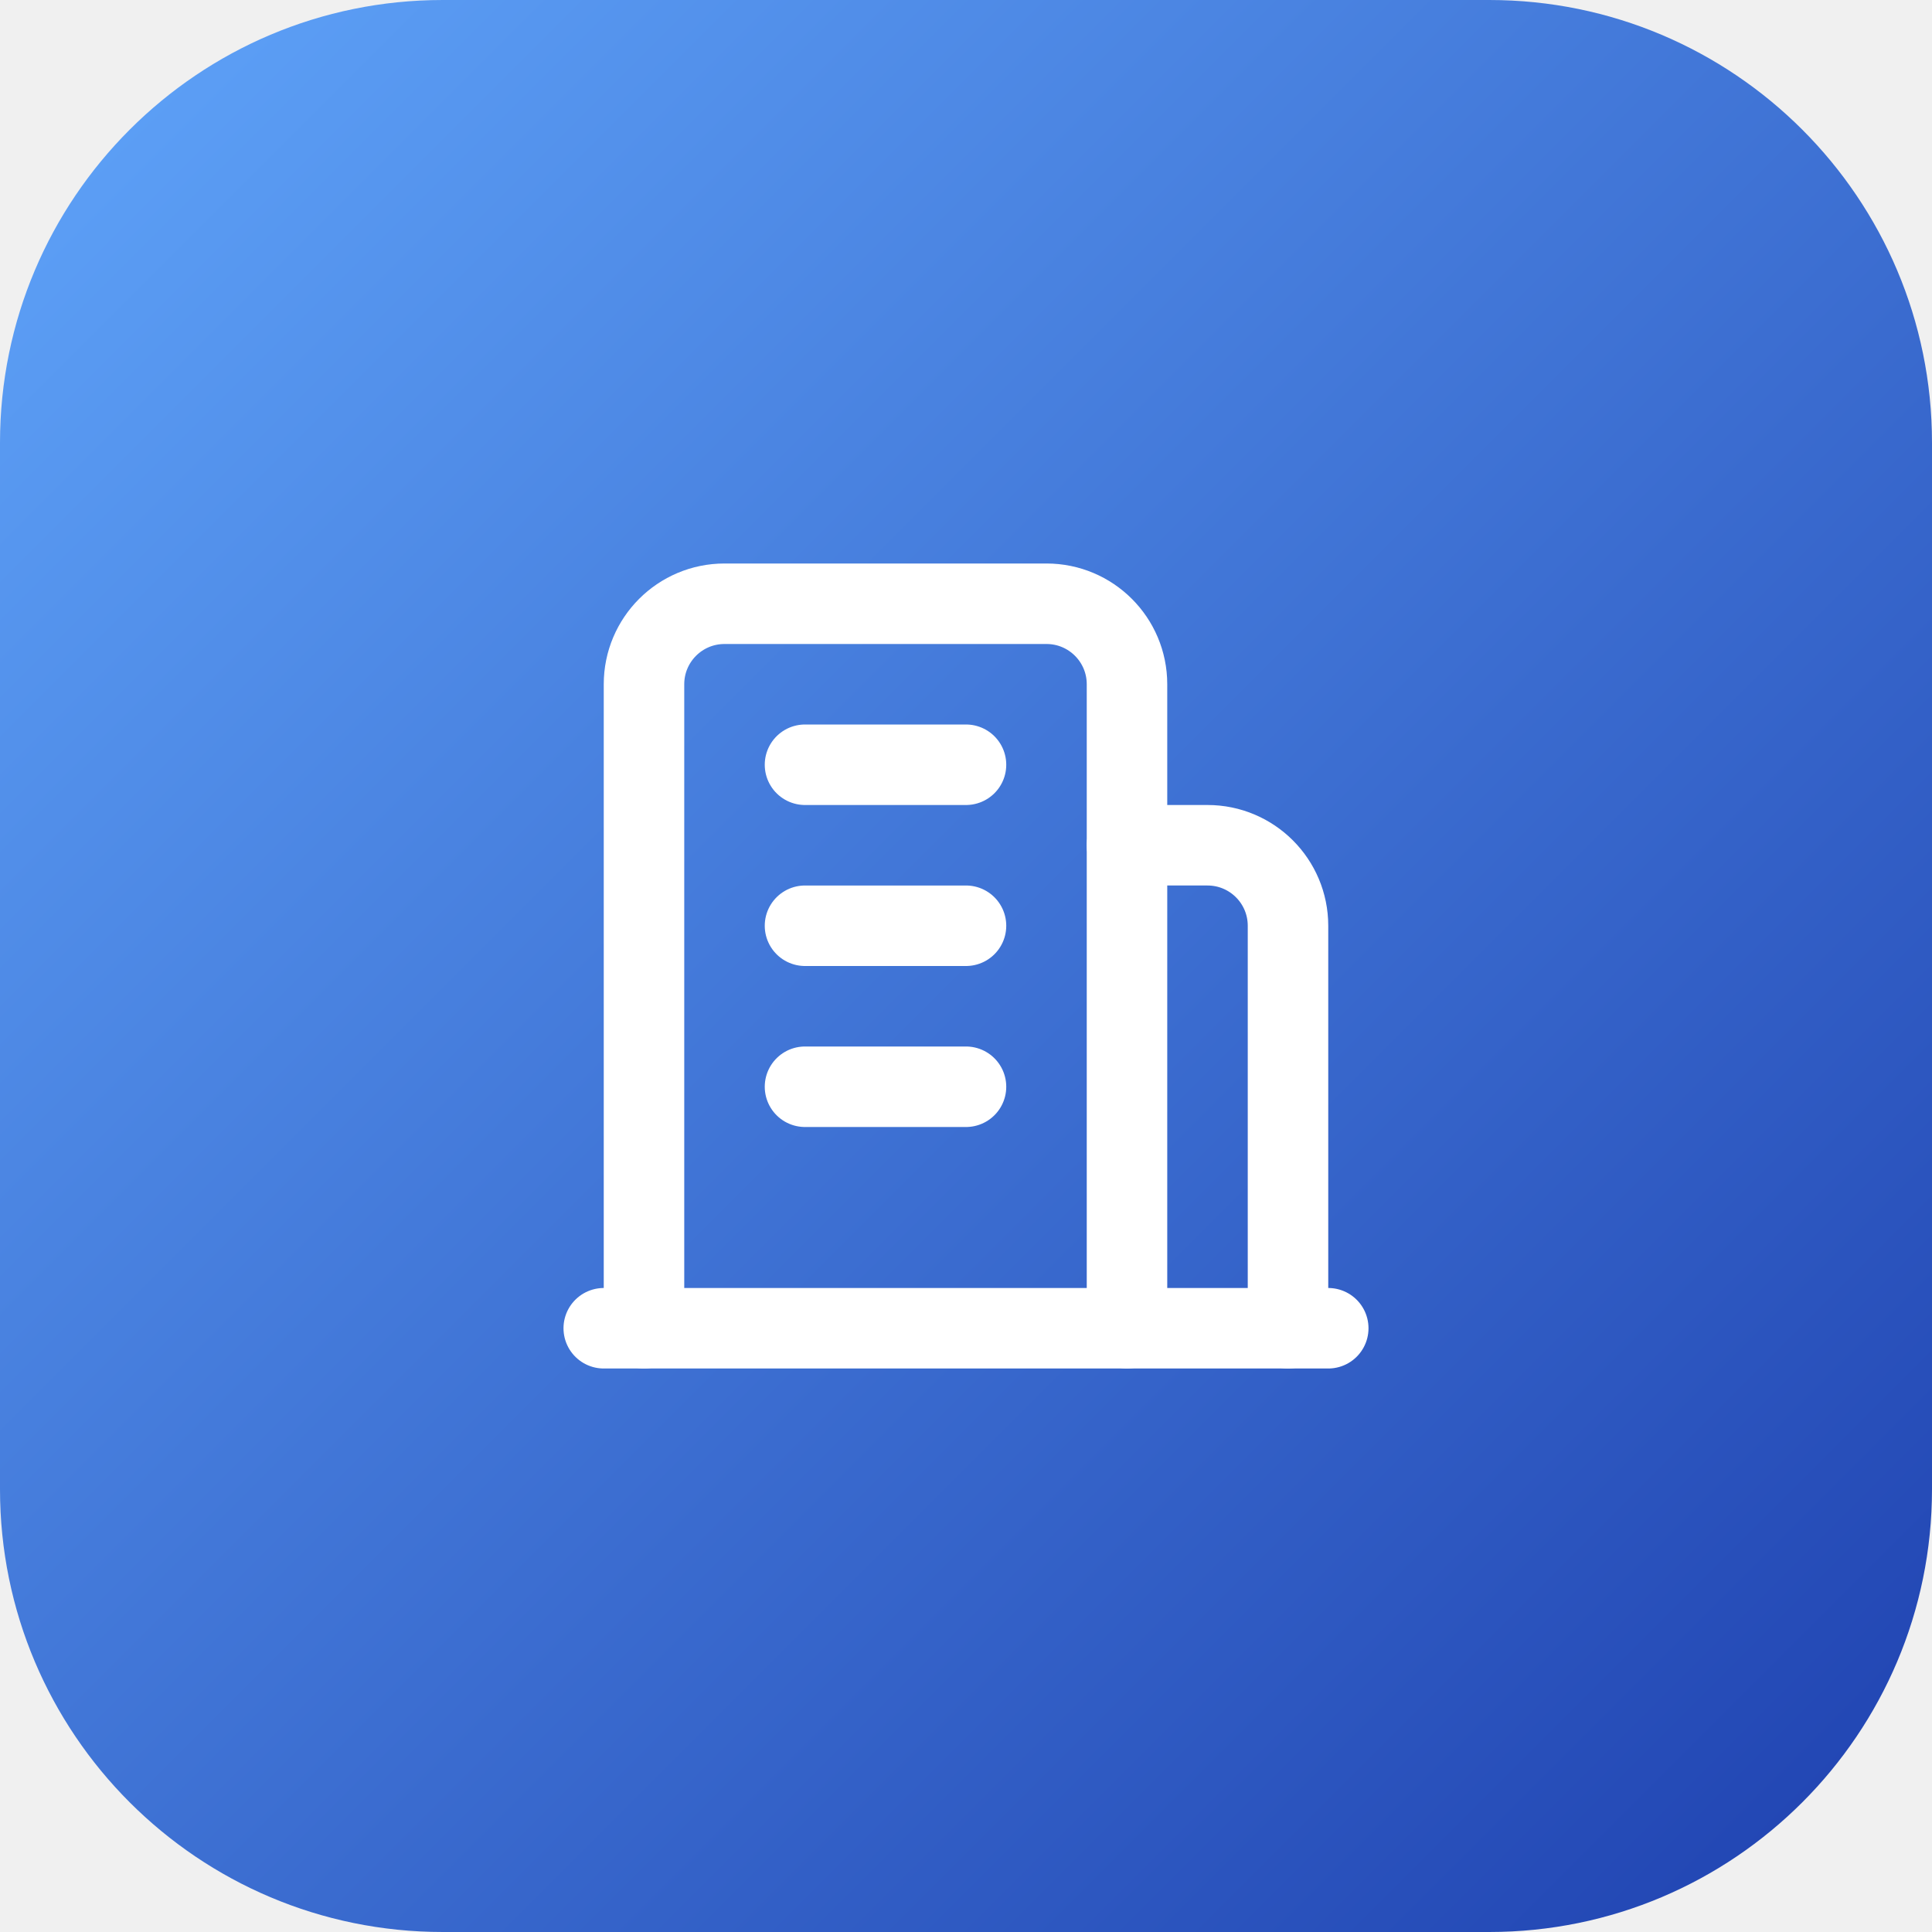
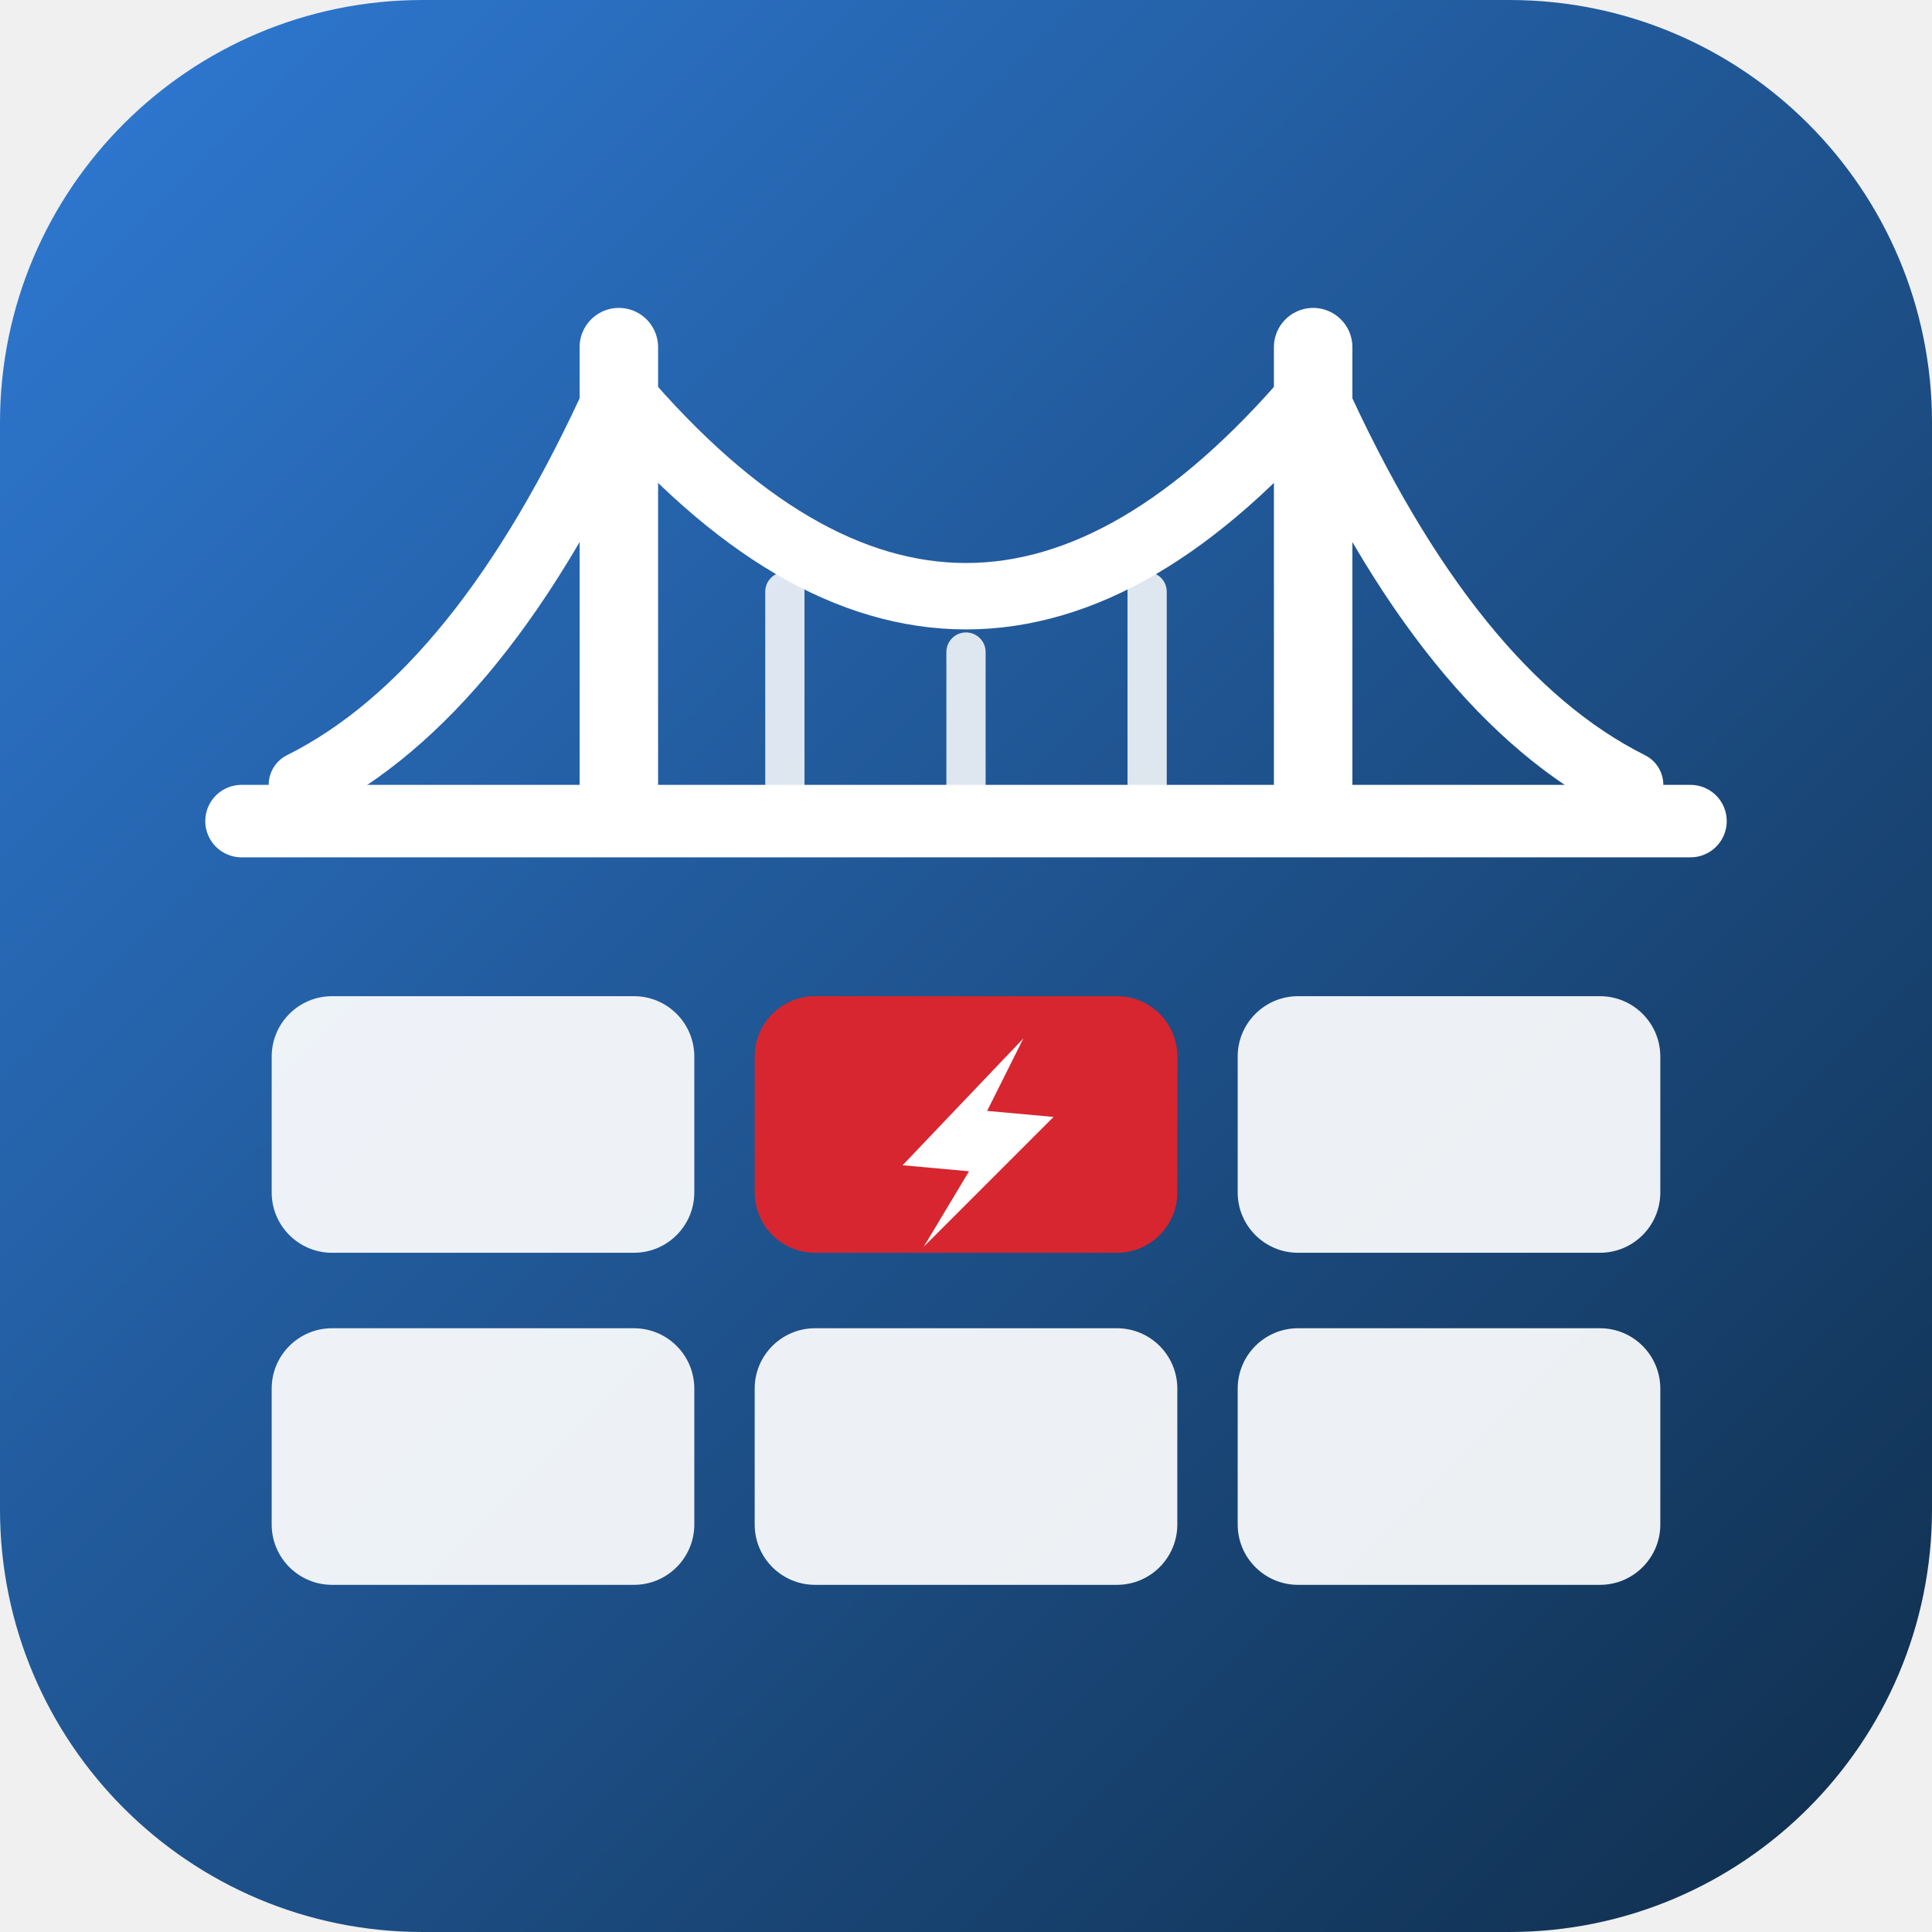
- <svg xmlns="http://www.w3.org/2000/svg" viewBox="0 0 48 48">
+ <svg xmlns="http://www.w3.org/2000/svg" viewBox="0 0 64 64">
  <defs>
-     <linearGradient id="g" x1="0" y1="0" x2="1" y2="1">
-       <stop offset="0" stop-color="#60a5fa" />
-       <stop offset="1" stop-color="#1e40af" />
+     <linearGradient id="t" x1="0" y1="0" x2="1" y2="1">
+       <stop offset="0" stop-color="#2f7bd6" />
+       <stop offset="1" stop-color="#0f2d4a" />
    </linearGradient>
  </defs>
-   <rect width="48" height="48" rx="11" fill="url(#g)" />
-   <g transform="translate(12 12)" fill="none" stroke="#fff" stroke-width="2" stroke-linecap="round" stroke-linejoin="round">
-     <path d="M4 21V5a2 2 0 0 1 2-2h8a2 2 0 0 1 2 2v16" />
-     <path d="M16 9h2a2 2 0 0 1 2 2v10" />
-     <path d="M3 21h18M8 7h4M8 11h4M8 15h4" />
+   <rect width="64" height="64" rx="14" fill="url(#t)" />
+   <g fill="none" stroke="#ffffff" stroke-linecap="round" stroke-linejoin="round">
+     <path d="M10 26 Q16 23 20.5 13 Q32 26.5 43.5 13 Q48 23 54 26" stroke-width="2.2" />
+     <path d="M20.5 11.5 V27 M43.5 11.5 V27" stroke-width="2.6" />
+     <path d="M26 19.6 V26.5 M32 21.6 V26.5 M38 19.6 V26.5" stroke-width="1.3" stroke-opacity="0.85" />
+     <path d="M8 27.2 H56" stroke-width="2.4" />
  </g>
+   <rect x="9" y="33" width="14" height="8.5" rx="2" fill="#ffffff" fill-opacity="0.92" />
+   <rect x="25" y="33" width="14" height="8.5" rx="2" fill="#d7262f" />
+   <rect x="41" y="33" width="14" height="8.5" rx="2" fill="#ffffff" fill-opacity="0.92" />
+   <rect x="9" y="44" width="14" height="8.5" rx="2" fill="#ffffff" fill-opacity="0.92" />
+   <rect x="25" y="44" width="14" height="8.5" rx="2" fill="#ffffff" fill-opacity="0.92" />
+   <rect x="41" y="44" width="14" height="8.5" rx="2" fill="#ffffff" fill-opacity="0.92" />
+   <path d="M33.9 34.4 L29.9 38.6 L32.1 38.8 L30.6 41.3 L34.9 37.0 L32.7 36.8 Z" fill="#ffffff" />
</svg>
